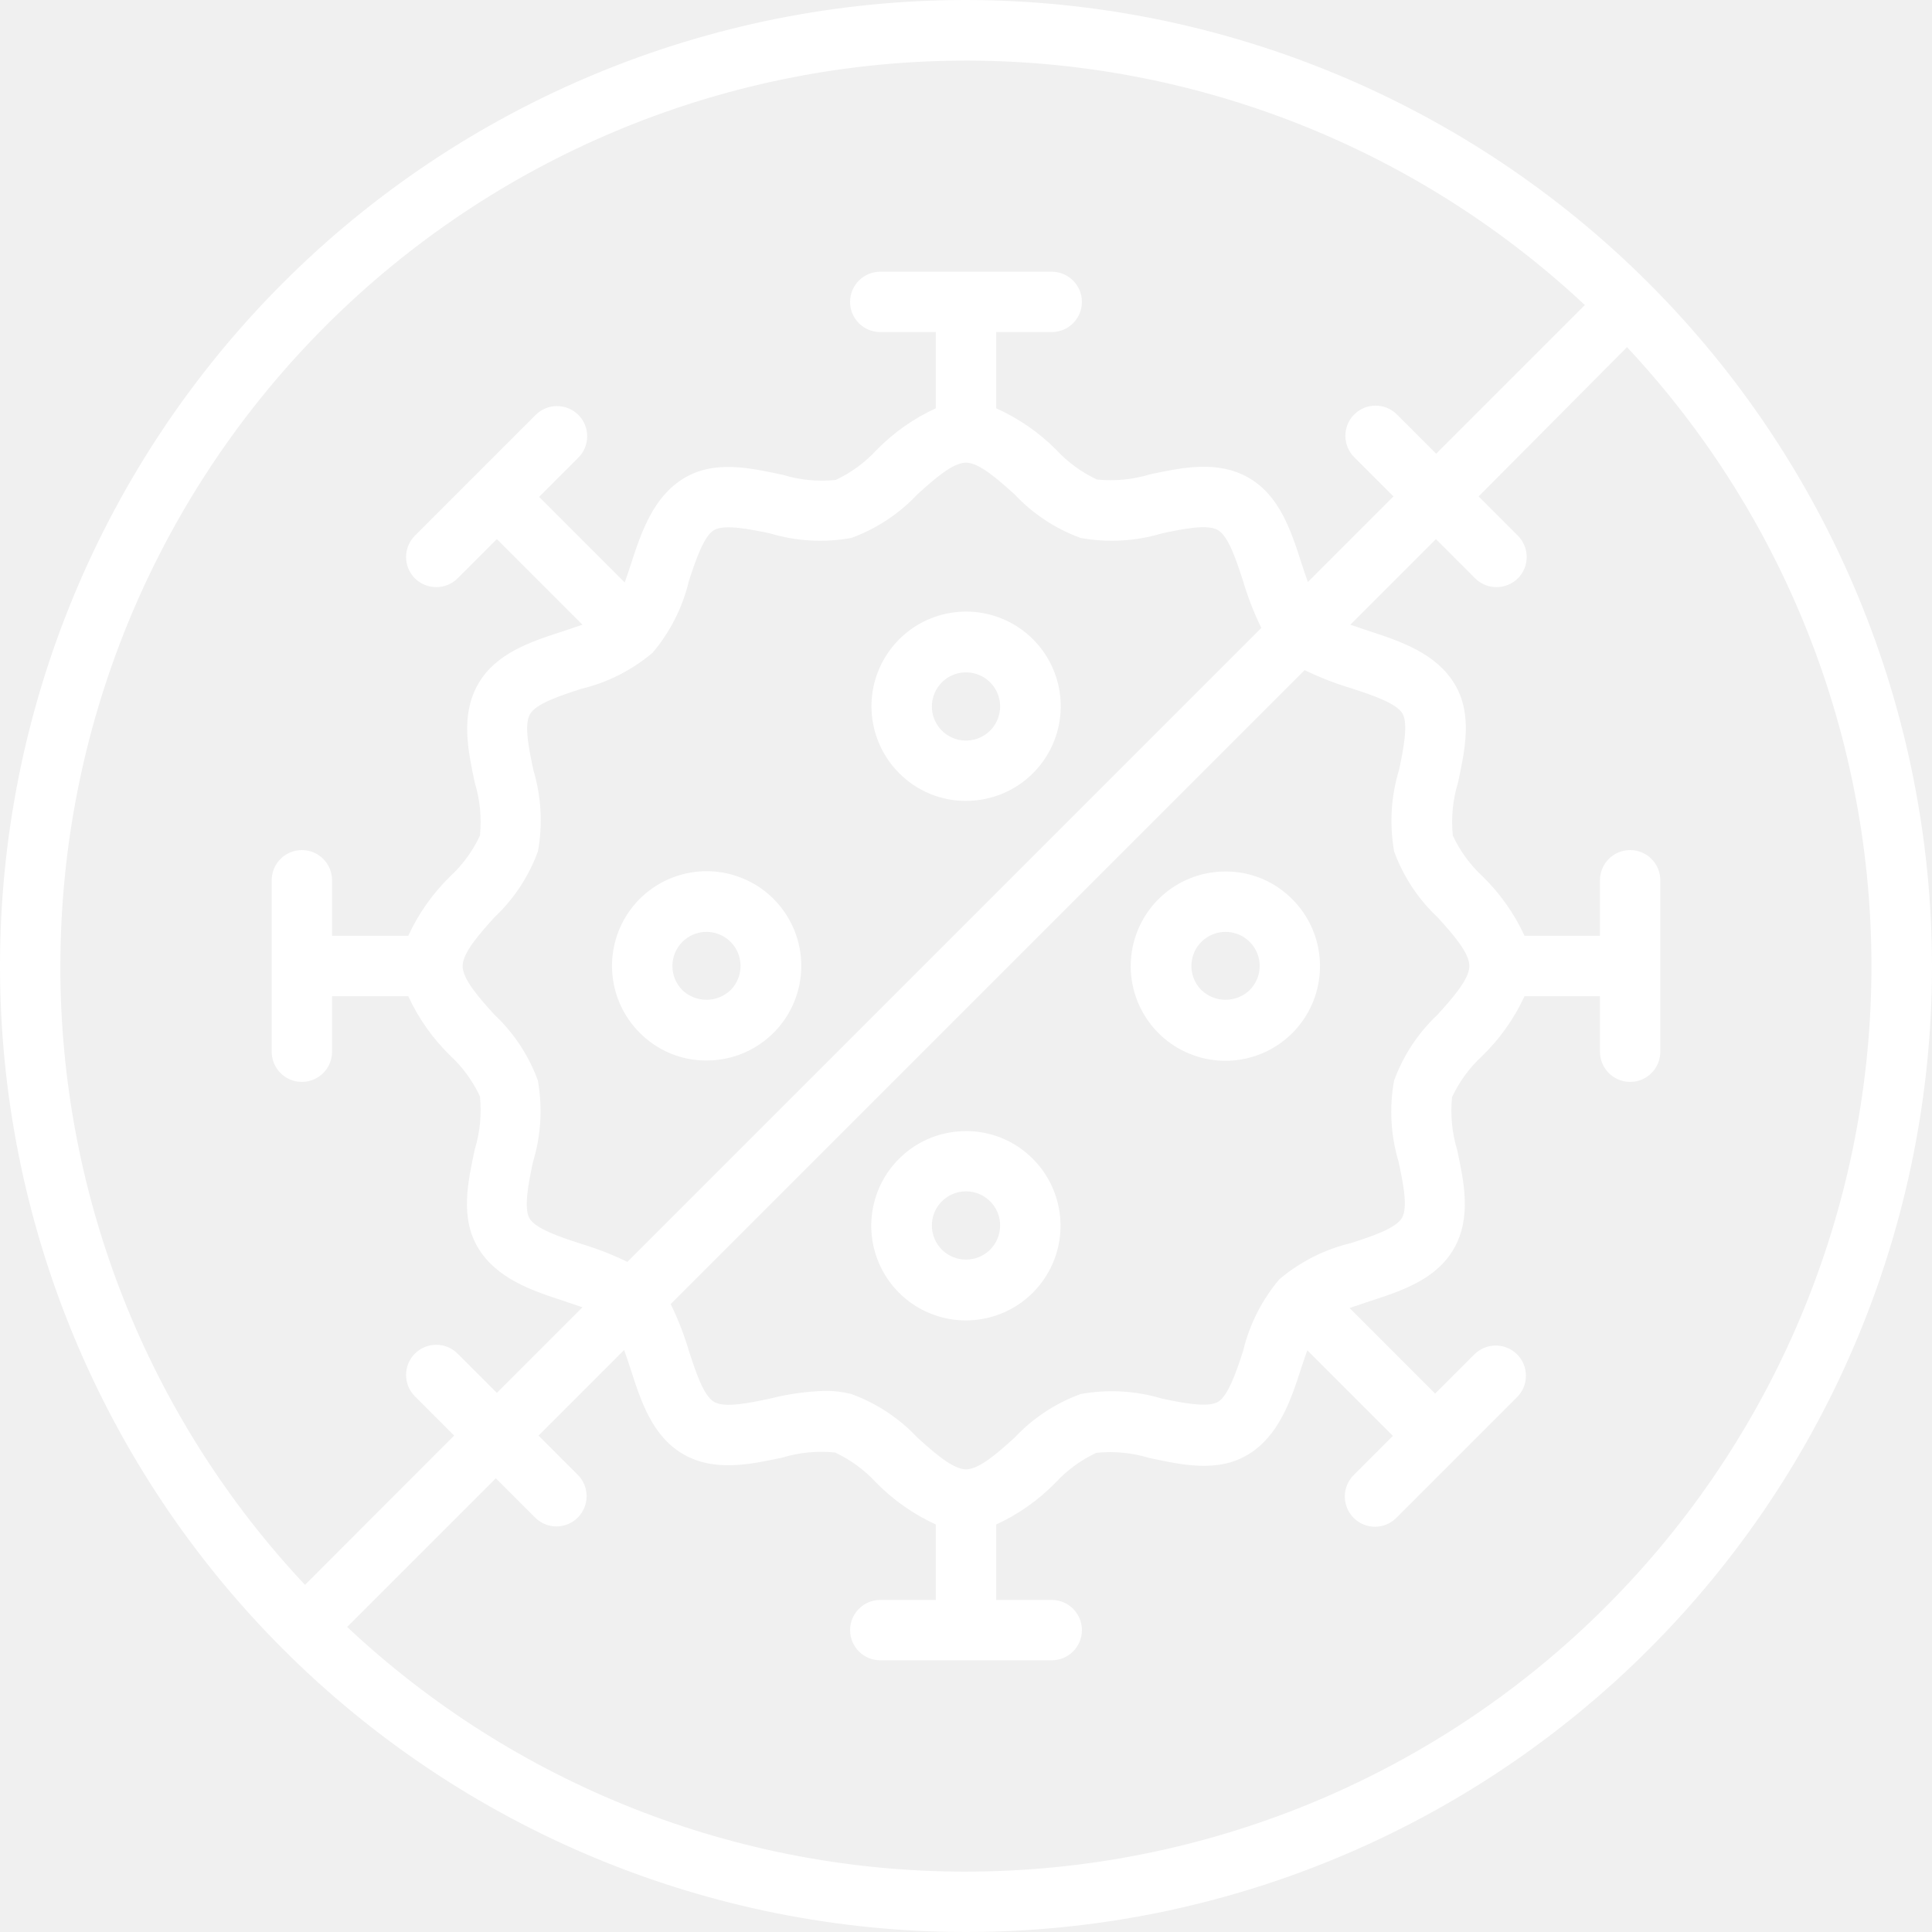
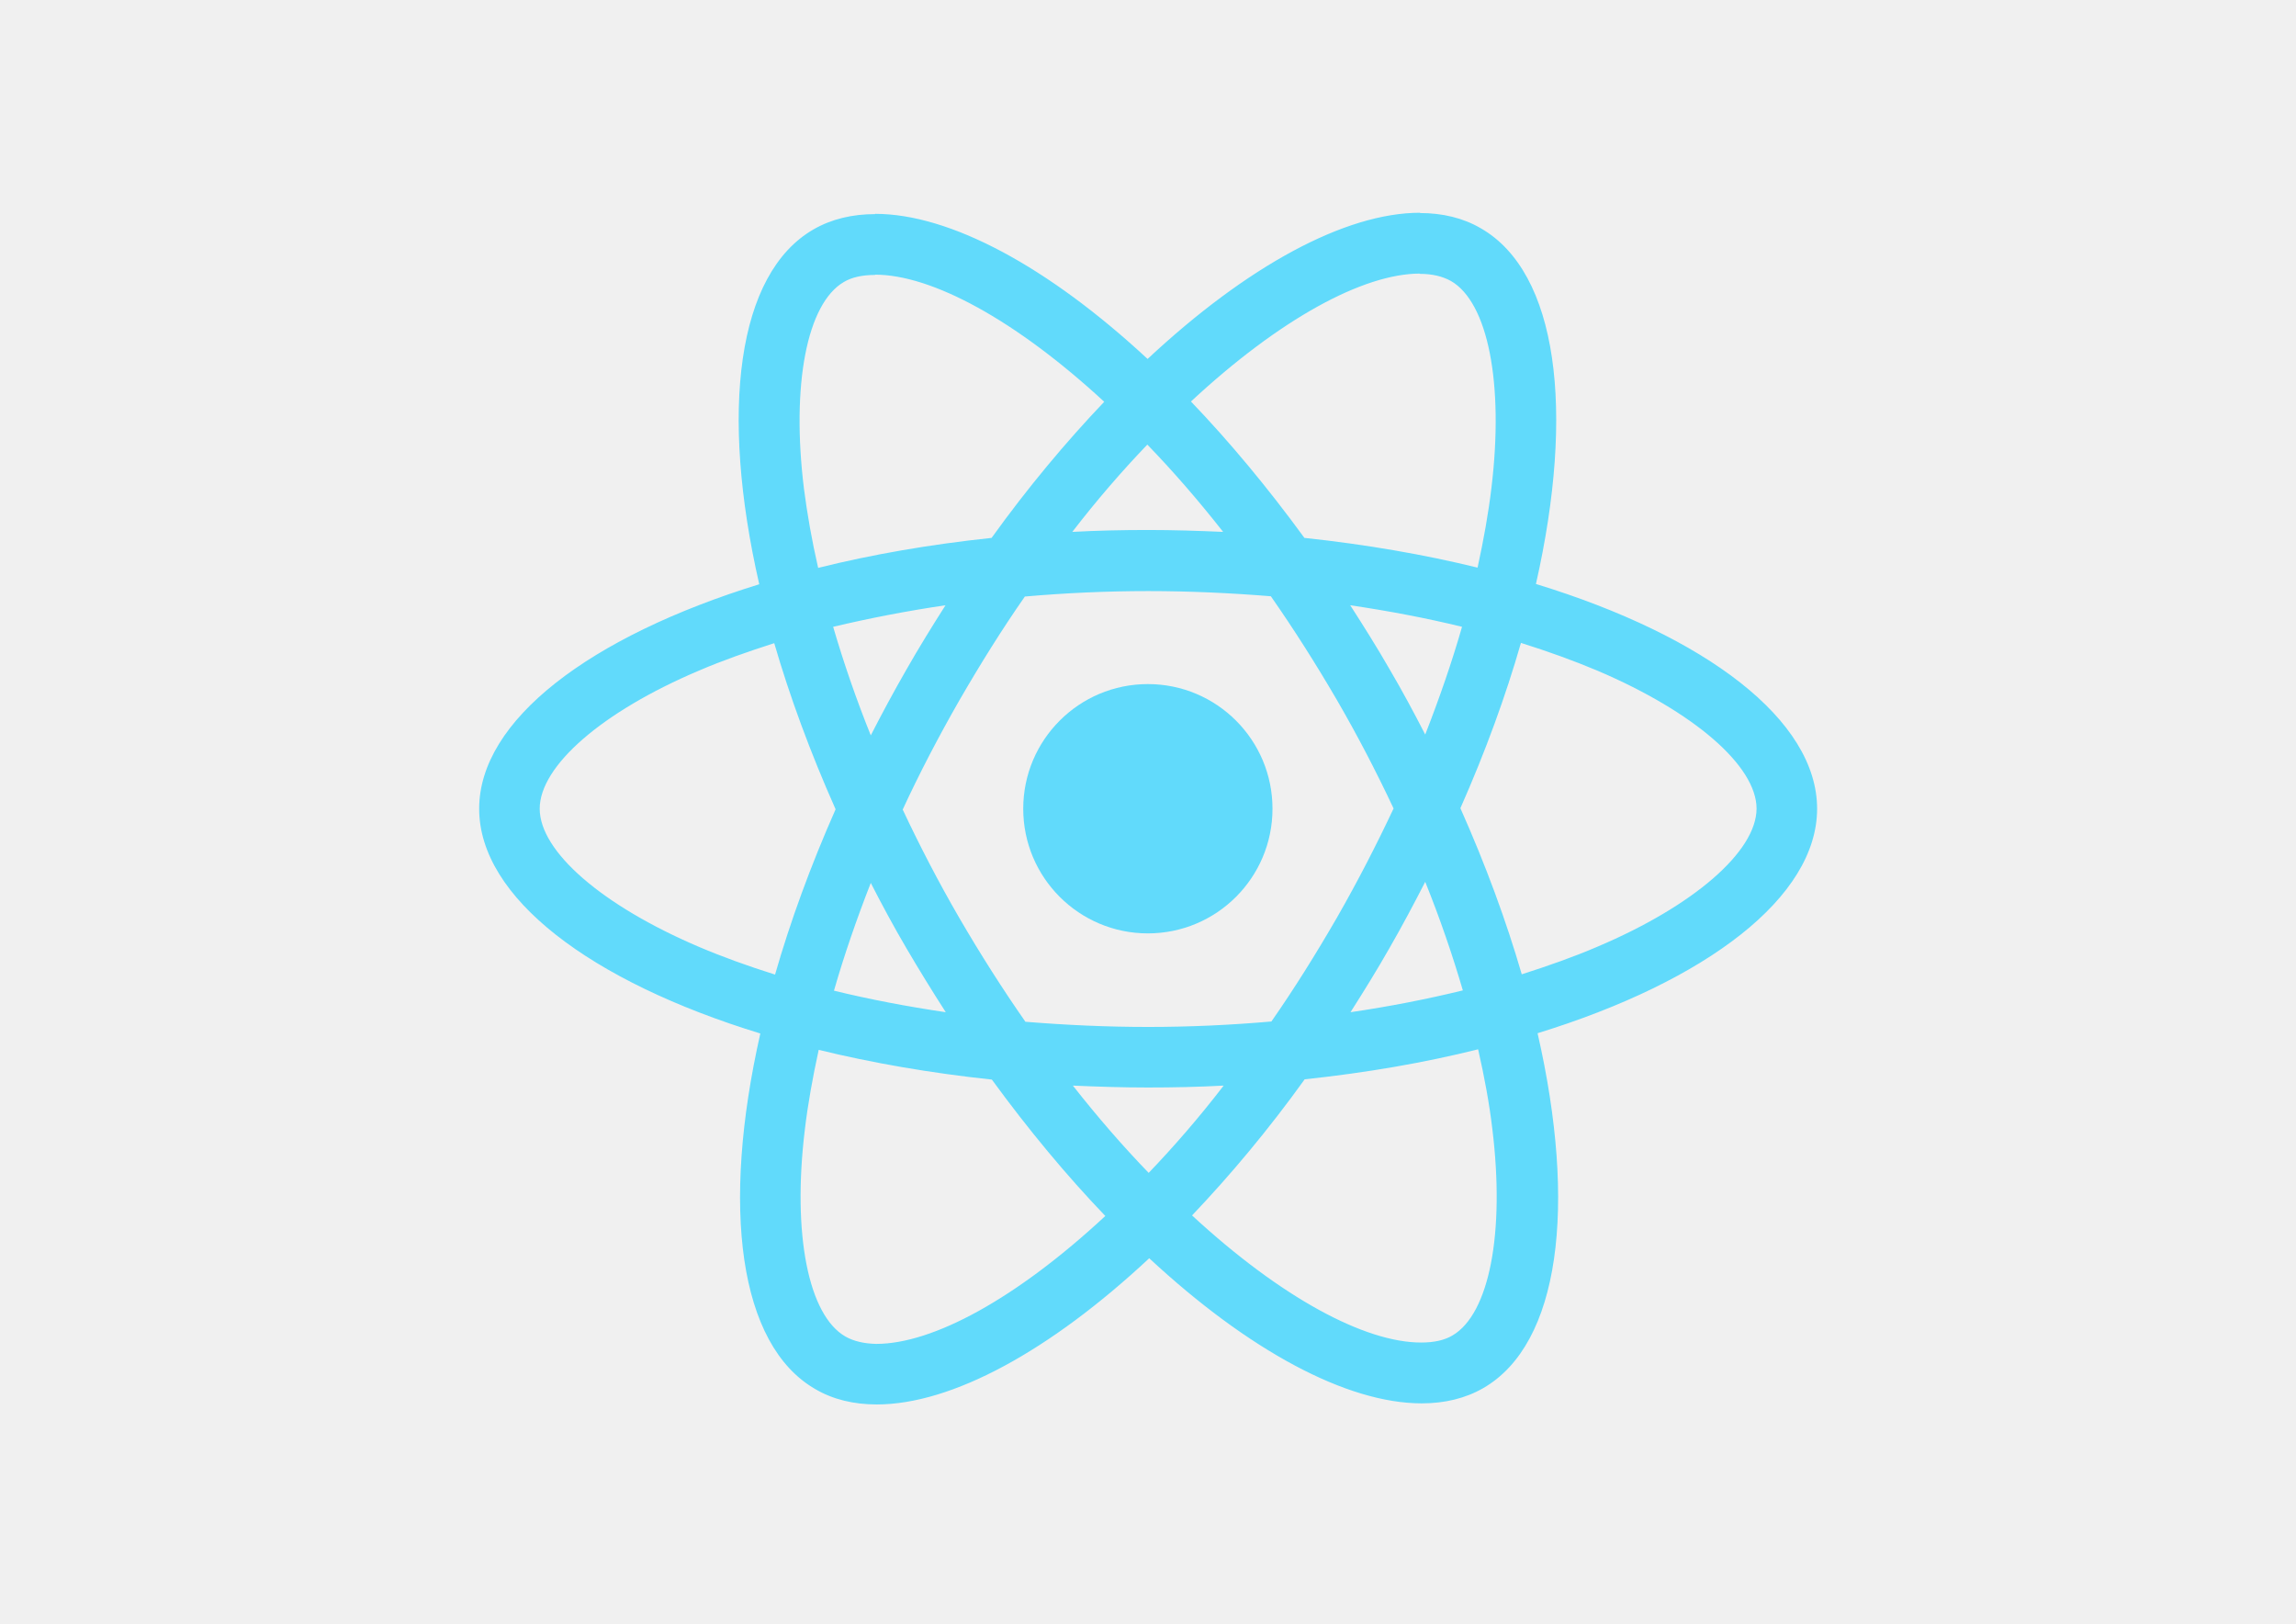
- <svg xmlns="http://www.w3.org/2000/svg" fill="#FFFFFF" width="100pt" height="100pt" version="1.1" viewBox="0 0 100 100">
-   <g>
-     <path d="m50 0c-13.262 0-25.98 5.269-35.355 14.645s-14.645 22.094-14.645 35.355 5.269 25.98 14.645 35.355 22.094 14.645 35.355 14.645 25.98-5.269 35.355-14.645 14.645-22.094 14.645-35.355c-0.016-13.258-5.285-25.965-14.66-35.34s-22.082-14.645-35.34-14.66zm-46.875 50c0.004-12.25 4.805-24.016 13.371-32.77 8.57-8.758 20.227-13.812 32.473-14.082 12.25-0.27 24.117 4.269 33.062 12.641l-7.695 7.695-2.031-2.031c-0.609-0.609-1.602-0.609-2.211 0s-0.609 1.602 0 2.211l2.031 2.031-4.43 4.43c-0.117-0.328-0.234-0.672-0.344-1.016-0.523-1.625-1.117-3.461-2.727-4.383-1.609-0.922-3.453-0.523-5.109-0.172-0.883 0.27-1.812 0.359-2.734 0.266-0.805-0.375-1.531-0.906-2.133-1.562-0.891-0.891-1.938-1.609-3.086-2.125v-3.945h2.875c0.863 0 1.562-0.699 1.562-1.562s-0.699-1.562-1.562-1.562h-8.875c-0.863 0-1.562 0.699-1.562 1.562s0.699 1.562 1.562 1.562h2.875v3.945c-1.141 0.523-2.176 1.254-3.055 2.148-0.602 0.656-1.328 1.188-2.133 1.562-0.922 0.094-1.848 0.004-2.734-0.266-1.656-0.352-3.531-0.781-5.109 0.172s-2.203 2.766-2.727 4.383c-0.109 0.344-0.227 0.688-0.344 1.016l-4.43-4.43 2.031-2.031c0.609-0.609 0.609-1.602 0-2.211-0.609-0.609-1.602-0.609-2.211 0l-6.25 6.25c-0.293 0.293-0.457 0.691-0.457 1.105 0 0.414 0.164 0.812 0.457 1.105 0.293 0.289 0.688 0.453 1.102 0.453 0.414 0.004 0.816-0.16 1.109-0.453l2.031-2.031 4.43 4.43-1.016 0.344c-1.625 0.523-3.461 1.117-4.383 2.727s-0.523 3.453-0.172 5.109c0.27 0.883 0.359 1.812 0.266 2.734-0.375 0.805-0.906 1.531-1.562 2.133-0.895 0.879-1.625 1.914-2.148 3.055h-3.945v-2.875c0-0.863-0.699-1.562-1.562-1.562s-1.562 0.699-1.562 1.562v8.875c0 0.863 0.699 1.562 1.562 1.562s1.562-0.699 1.562-1.562v-2.875h3.945c0.523 1.141 1.254 2.176 2.148 3.055 0.656 0.602 1.188 1.328 1.562 2.133 0.094 0.922 0.004 1.852-0.266 2.734-0.352 1.656-0.781 3.531 0.172 5.109s2.766 2.203 4.383 2.727l1.016 0.344-4.43 4.43-2.031-2.031c-0.609-0.609-1.602-0.609-2.211 0-0.609 0.609-0.609 1.602 0 2.211l2.031 2.031-7.719 7.727c-8.148-8.676-12.676-20.129-12.664-32.031zm69.031-5.938c0.473 1.297 1.242 2.469 2.25 3.414 0.781 0.859 1.648 1.836 1.648 2.523s-0.875 1.664-1.648 2.523c-1.008 0.945-1.777 2.117-2.25 3.414-0.254 1.398-0.172 2.836 0.234 4.195 0.234 1.102 0.492 2.344 0.18 2.898s-1.562 0.961-2.641 1.312c-1.367 0.324-2.637 0.969-3.711 1.875-0.906 1.074-1.551 2.344-1.875 3.711-0.352 1.086-0.781 2.344-1.312 2.641-0.531 0.297-1.797 0.055-2.898-0.18-1.359-0.406-2.797-0.488-4.195-0.234-1.297 0.473-2.469 1.242-3.414 2.25-0.859 0.781-1.836 1.648-2.523 1.648s-1.664-0.875-2.523-1.648c-0.945-1.008-2.117-1.777-3.414-2.25-0.445-0.113-0.906-0.168-1.367-0.164-0.953 0.031-1.902 0.164-2.828 0.398-1.102 0.234-2.344 0.492-2.898 0.18s-0.961-1.562-1.312-2.641c-0.246-0.836-0.562-1.648-0.945-2.43l32.812-32.812c0.781 0.379 1.594 0.695 2.43 0.945 1.086 0.352 2.344 0.781 2.641 1.312s0.055 1.797-0.18 2.898c-0.418 1.367-0.508 2.812-0.258 4.219zm-44.312 11.875c-0.473-1.297-1.242-2.469-2.25-3.414-0.781-0.859-1.648-1.836-1.648-2.523s0.875-1.664 1.648-2.523c1.008-0.945 1.777-2.117 2.25-3.414 0.254-1.398 0.172-2.836-0.234-4.195-0.234-1.102-0.492-2.344-0.18-2.898s1.562-0.961 2.641-1.312c1.367-0.324 2.637-0.969 3.711-1.875 0.906-1.074 1.551-2.344 1.875-3.711 0.352-1.086 0.781-2.344 1.312-2.641 0.531-0.297 1.797-0.055 2.898 0.18 1.359 0.406 2.797 0.488 4.195 0.234 1.297-0.473 2.469-1.242 3.414-2.25 0.859-0.781 1.836-1.648 2.523-1.648s1.664 0.875 2.523 1.648c0.945 1.008 2.117 1.777 3.414 2.25 1.398 0.254 2.836 0.172 4.195-0.234 1.102-0.234 2.344-0.492 2.898-0.18s0.961 1.562 1.312 2.641c0.246 0.836 0.562 1.648 0.945 2.43l-32.812 32.812c-0.781-0.379-1.594-0.695-2.43-0.945-1.086-0.352-2.344-0.781-2.641-1.312s-0.055-1.797 0.18-2.898c0.418-1.367 0.508-2.812 0.258-4.219zm22.156 40.938c-11.902 0.012-23.355-4.516-32.031-12.664l7.695-7.695 2.031 2.031c0.293 0.293 0.688 0.461 1.102 0.461 0.418 0 0.816-0.164 1.109-0.461 0.293-0.293 0.457-0.691 0.457-1.105 0-0.414-0.164-0.812-0.457-1.105l-2.031-2.031 4.43-4.43c0.117 0.328 0.234 0.672 0.344 1.016 0.523 1.625 1.117 3.461 2.727 4.383 1.609 0.922 3.453 0.523 5.109 0.172 0.883-0.27 1.812-0.359 2.734-0.266 0.805 0.375 1.531 0.906 2.133 1.562 0.887 0.902 1.934 1.637 3.086 2.164v3.906h-2.875c-0.863 0-1.562 0.699-1.562 1.562s0.699 1.562 1.562 1.562h8.875c0.863 0 1.562-0.699 1.562-1.562s-0.699-1.562-1.562-1.562h-2.875v-3.906c1.141-0.523 2.176-1.254 3.055-2.148 0.602-0.656 1.328-1.188 2.133-1.562 0.922-0.094 1.848-0.004 2.734 0.266 1.656 0.352 3.531 0.781 5.109-0.172 1.578-0.953 2.203-2.766 2.727-4.383 0.109-0.344 0.227-0.688 0.344-1.016l4.43 4.43-2.031 2.031c-0.293 0.293-0.457 0.691-0.457 1.105 0 0.414 0.164 0.812 0.457 1.105 0.293 0.297 0.691 0.461 1.109 0.461 0.414 0 0.809-0.168 1.102-0.461l6.25-6.25c0.609-0.609 0.609-1.602 0-2.211-0.609-0.609-1.602-0.609-2.211 0l-2.031 2.031-4.43-4.43 1.016-0.344c1.625-0.523 3.461-1.117 4.383-2.727 0.922-1.609 0.523-3.453 0.172-5.109-0.27-0.883-0.359-1.812-0.266-2.734 0.375-0.805 0.906-1.531 1.562-2.133 0.914-0.887 1.656-1.938 2.188-3.094h3.906v2.875c0 0.863 0.699 1.562 1.562 1.562s1.562-0.699 1.562-1.562v-8.875c0-0.863-0.699-1.562-1.562-1.562s-1.562 0.699-1.562 1.562v2.875h-3.906c-0.523-1.141-1.254-2.176-2.148-3.055-0.656-0.602-1.188-1.328-1.562-2.133-0.094-0.922-0.004-1.852 0.266-2.734 0.352-1.656 0.781-3.531-0.172-5.109-0.953-1.578-2.766-2.203-4.383-2.727l-1.016-0.344 4.43-4.43 2.031 2.031c0.293 0.293 0.695 0.457 1.109 0.453 0.414 0 0.809-0.164 1.102-0.453 0.293-0.293 0.457-0.691 0.457-1.105 0-0.414-0.164-0.812-0.457-1.105l-2.031-2.031 7.68-7.727c8.371 8.945 12.91 20.812 12.641 33.062-0.27 12.246-5.324 23.902-14.082 32.473-8.754 8.566-20.52 13.367-32.77 13.371z" />
-     <path d="m36.57 54.891c2.336 0.004 4.352-1.645 4.809-3.938 0.457-2.293-0.766-4.59-2.926-5.484-2.156-0.898-4.648-0.145-5.949 1.797-1.297 1.945-1.047 4.535 0.605 6.188 0.914 0.926 2.16 1.445 3.461 1.438zm-1.25-6.141c0.332-0.332 0.781-0.516 1.25-0.516 0.715 0 1.355 0.434 1.629 1.094 0.27 0.66 0.117 1.418-0.387 1.922-0.699 0.664-1.793 0.664-2.492 0-0.688-0.691-0.688-1.809 0-2.5z" />
-     <path d="m50 41.453c2.34 0.004 4.352-1.648 4.809-3.941 0.457-2.293-0.77-4.59-2.93-5.484-2.16-0.895-4.652-0.137-5.949 1.809-1.297 1.945-1.039 4.535 0.617 6.188 0.914 0.918 2.156 1.434 3.453 1.43zm-1.25-6.133c0.594-0.598 1.527-0.688 2.231-0.223 0.699 0.469 0.973 1.363 0.652 2.144-0.32 0.777-1.148 1.219-1.973 1.059-0.828-0.164-1.426-0.887-1.426-1.73 0-0.469 0.184-0.918 0.516-1.25z" />
-     <path d="m63.43 45.109c-2.336-0.004-4.352 1.645-4.809 3.938-0.457 2.293 0.766 4.59 2.926 5.484 2.156 0.898 4.648 0.145 5.949-1.797 1.297-1.945 1.047-4.535-0.605-6.188-0.914-0.926-2.16-1.445-3.461-1.438zm1.25 6.141c-0.699 0.664-1.793 0.664-2.492 0-0.508-0.504-0.66-1.266-0.387-1.926 0.273-0.66 0.918-1.09 1.633-1.09s1.359 0.43 1.633 1.09c0.273 0.66 0.121 1.422-0.387 1.926z" />
-     <path d="m50 58.547c-2.34-0.004-4.352 1.648-4.809 3.941-0.457 2.293 0.77 4.59 2.93 5.484 2.16 0.895 4.652 0.137 5.949-1.809 1.297-1.945 1.039-4.535-0.617-6.188-0.914-0.918-2.156-1.434-3.453-1.43zm1.25 6.133c-0.691 0.688-1.809 0.688-2.5 0-0.332-0.332-0.516-0.781-0.516-1.25 0-0.977 0.789-1.766 1.766-1.766s1.766 0.789 1.766 1.766c0 0.469-0.184 0.918-0.516 1.25z" />
+ <svg xmlns="http://www.w3.org/2000/svg" viewBox="0 0 841.9 595.3">
+   <g fill="#61DAFB">
+     <path d="M666.3 296.5c0-32.5-40.7-63.3-103.1-82.4 14.4-63.6 8-114.2-20.2-130.4-6.5-3.8-14.1-5.6-22.4-5.6v22.3c4.6 0 8.3.9 11.4 2.6 13.6 7.8 19.5 37.5 14.9 75.7-1.1 9.4-2.9 19.3-5.1 29.4-19.6-4.8-41-8.5-63.5-10.9-13.5-18.5-27.5-35.3-41.6-50 32.6-30.3 63.2-46.9 84-46.9V78c-27.5 0-63.5 19.6-99.9 53.6-36.4-33.8-72.4-53.2-99.9-53.2v22.3c20.7 0 51.4 16.5 84 46.6-14 14.7-28 31.4-41.3 49.9-22.6 2.4-44 6.1-63.6 11-2.3-10-4-19.7-5.2-29-4.7-38.2 1.1-67.9 14.6-75.8 3-1.8 6.9-2.6 11.5-2.6V78.5c-8.4 0-16 1.8-22.6 5.6-28.1 16.2-34.4 66.7-19.9 130.1-62.2 19.2-102.7 49.9-102.7 82.3 0 32.5 40.7 63.3 103.1 82.4-14.4 63.6-8 114.2 20.2 130.4 6.5 3.8 14.1 5.6 22.5 5.6 27.5 0 63.5-19.6 99.9-53.6 36.4 33.8 72.4 53.2 99.9 53.2 8.4 0 16-1.8 22.6-5.6 28.1-16.2 34.4-66.7 19.9-130.1 62-19.1 102.5-49.9 102.5-82.3zm-130.2-66.7c-3.7 12.9-8.3 26.2-13.5 39.5-4.1-8-8.4-16-13.1-24-4.6-8-9.5-15.8-14.4-23.4 14.2 2.1 27.9 4.7 41 7.9zm-45.8 106.5c-7.8 13.5-15.8 26.3-24.1 38.2-14.9 1.3-30 2-45.2 2-15.1 0-30.2-.7-45-1.9-8.3-11.9-16.4-24.6-24.2-38-7.6-13.1-14.5-26.4-20.8-39.8 6.2-13.4 13.2-26.8 20.7-39.9 7.8-13.5 15.8-26.3 24.1-38.2 14.9-1.3 30-2 45.2-2 15.1 0 30.2.7 45 1.9 8.3 11.9 16.4 24.6 24.2 38 7.6 13.1 14.5 26.4 20.8 39.8-6.3 13.4-13.2 26.8-20.7 39.9zm32.3-13c5.4 13.4 10 26.8 13.8 39.8-13.1 3.2-26.9 5.9-41.2 8 4.9-7.7 9.8-15.6 14.4-23.7 4.6-8 8.9-16.1 13-24.1zM421.2 430c-9.3-9.6-18.6-20.3-27.8-32 9 .4 18.2.7 27.5.7 9.4 0 18.7-.2 27.8-.7-9 11.7-18.3 22.4-27.5 32zm-74.4-58.9c-14.2-2.1-27.9-4.7-41-7.9 3.7-12.9 8.3-26.2 13.5-39.5 4.1 8 8.4 16 13.1 24 4.7 8 9.5 15.8 14.4 23.4zM420.7 163c9.3 9.6 18.6 20.3 27.8 32-9-.4-18.2-.7-27.5-.7-9.4 0-18.7.2-27.8.7 9-11.7 18.3-22.4 27.5-32zm-74 58.9c-4.9 7.7-9.8 15.6-14.4 23.7-4.6 8-8.9 16-13 24-5.4-13.4-10-26.8-13.8-39.8 13.1-3.1 26.9-5.8 41.2-7.9zm-90.5 125.2c-35.4-15.1-58.3-34.9-58.3-50.6 0-15.7 22.9-35.6 58.3-50.6 8.6-3.7 18-7 27.7-10.1 5.7 19.6 13.2 40 22.5 60.9-9.2 20.8-16.6 41.1-22.2 60.6-9.9-3.1-19.3-6.5-28-10.2zM310 490c-13.6-7.8-19.5-37.5-14.9-75.7 1.1-9.4 2.9-19.3 5.1-29.4 19.6 4.8 41 8.5 63.5 10.9 13.5 18.5 27.5 35.3 41.6 50-32.6 30.3-63.2 46.9-84 46.9-4.5-.1-8.3-1-11.3-2.7zm237.2-76.2c4.7 38.2-1.1 67.9-14.6 75.8-3 1.8-6.9 2.6-11.5 2.6-20.7 0-51.4-16.5-84-46.6 14-14.7 28-31.4 41.3-49.9 22.6-2.4 44-6.1 63.6-11 2.3 10.1 4.1 19.8 5.2 29.1zm38.5-66.7c-8.6 3.7-18 7-27.7 10.1-5.7-19.6-13.2-40-22.5-60.9 9.2-20.8 16.6-41.1 22.2-60.6 9.9 3.1 19.3 6.5 28.1 10.2 35.4 15.1 58.3 34.9 58.3 50.6-.1 15.7-23 35.6-58.4 50.6zM320.8 78.4z" />
+     <circle cx="420.9" cy="296.5" r="45.7" />
+     <path d="M520.5 78.1z" />
  </g>
</svg>
